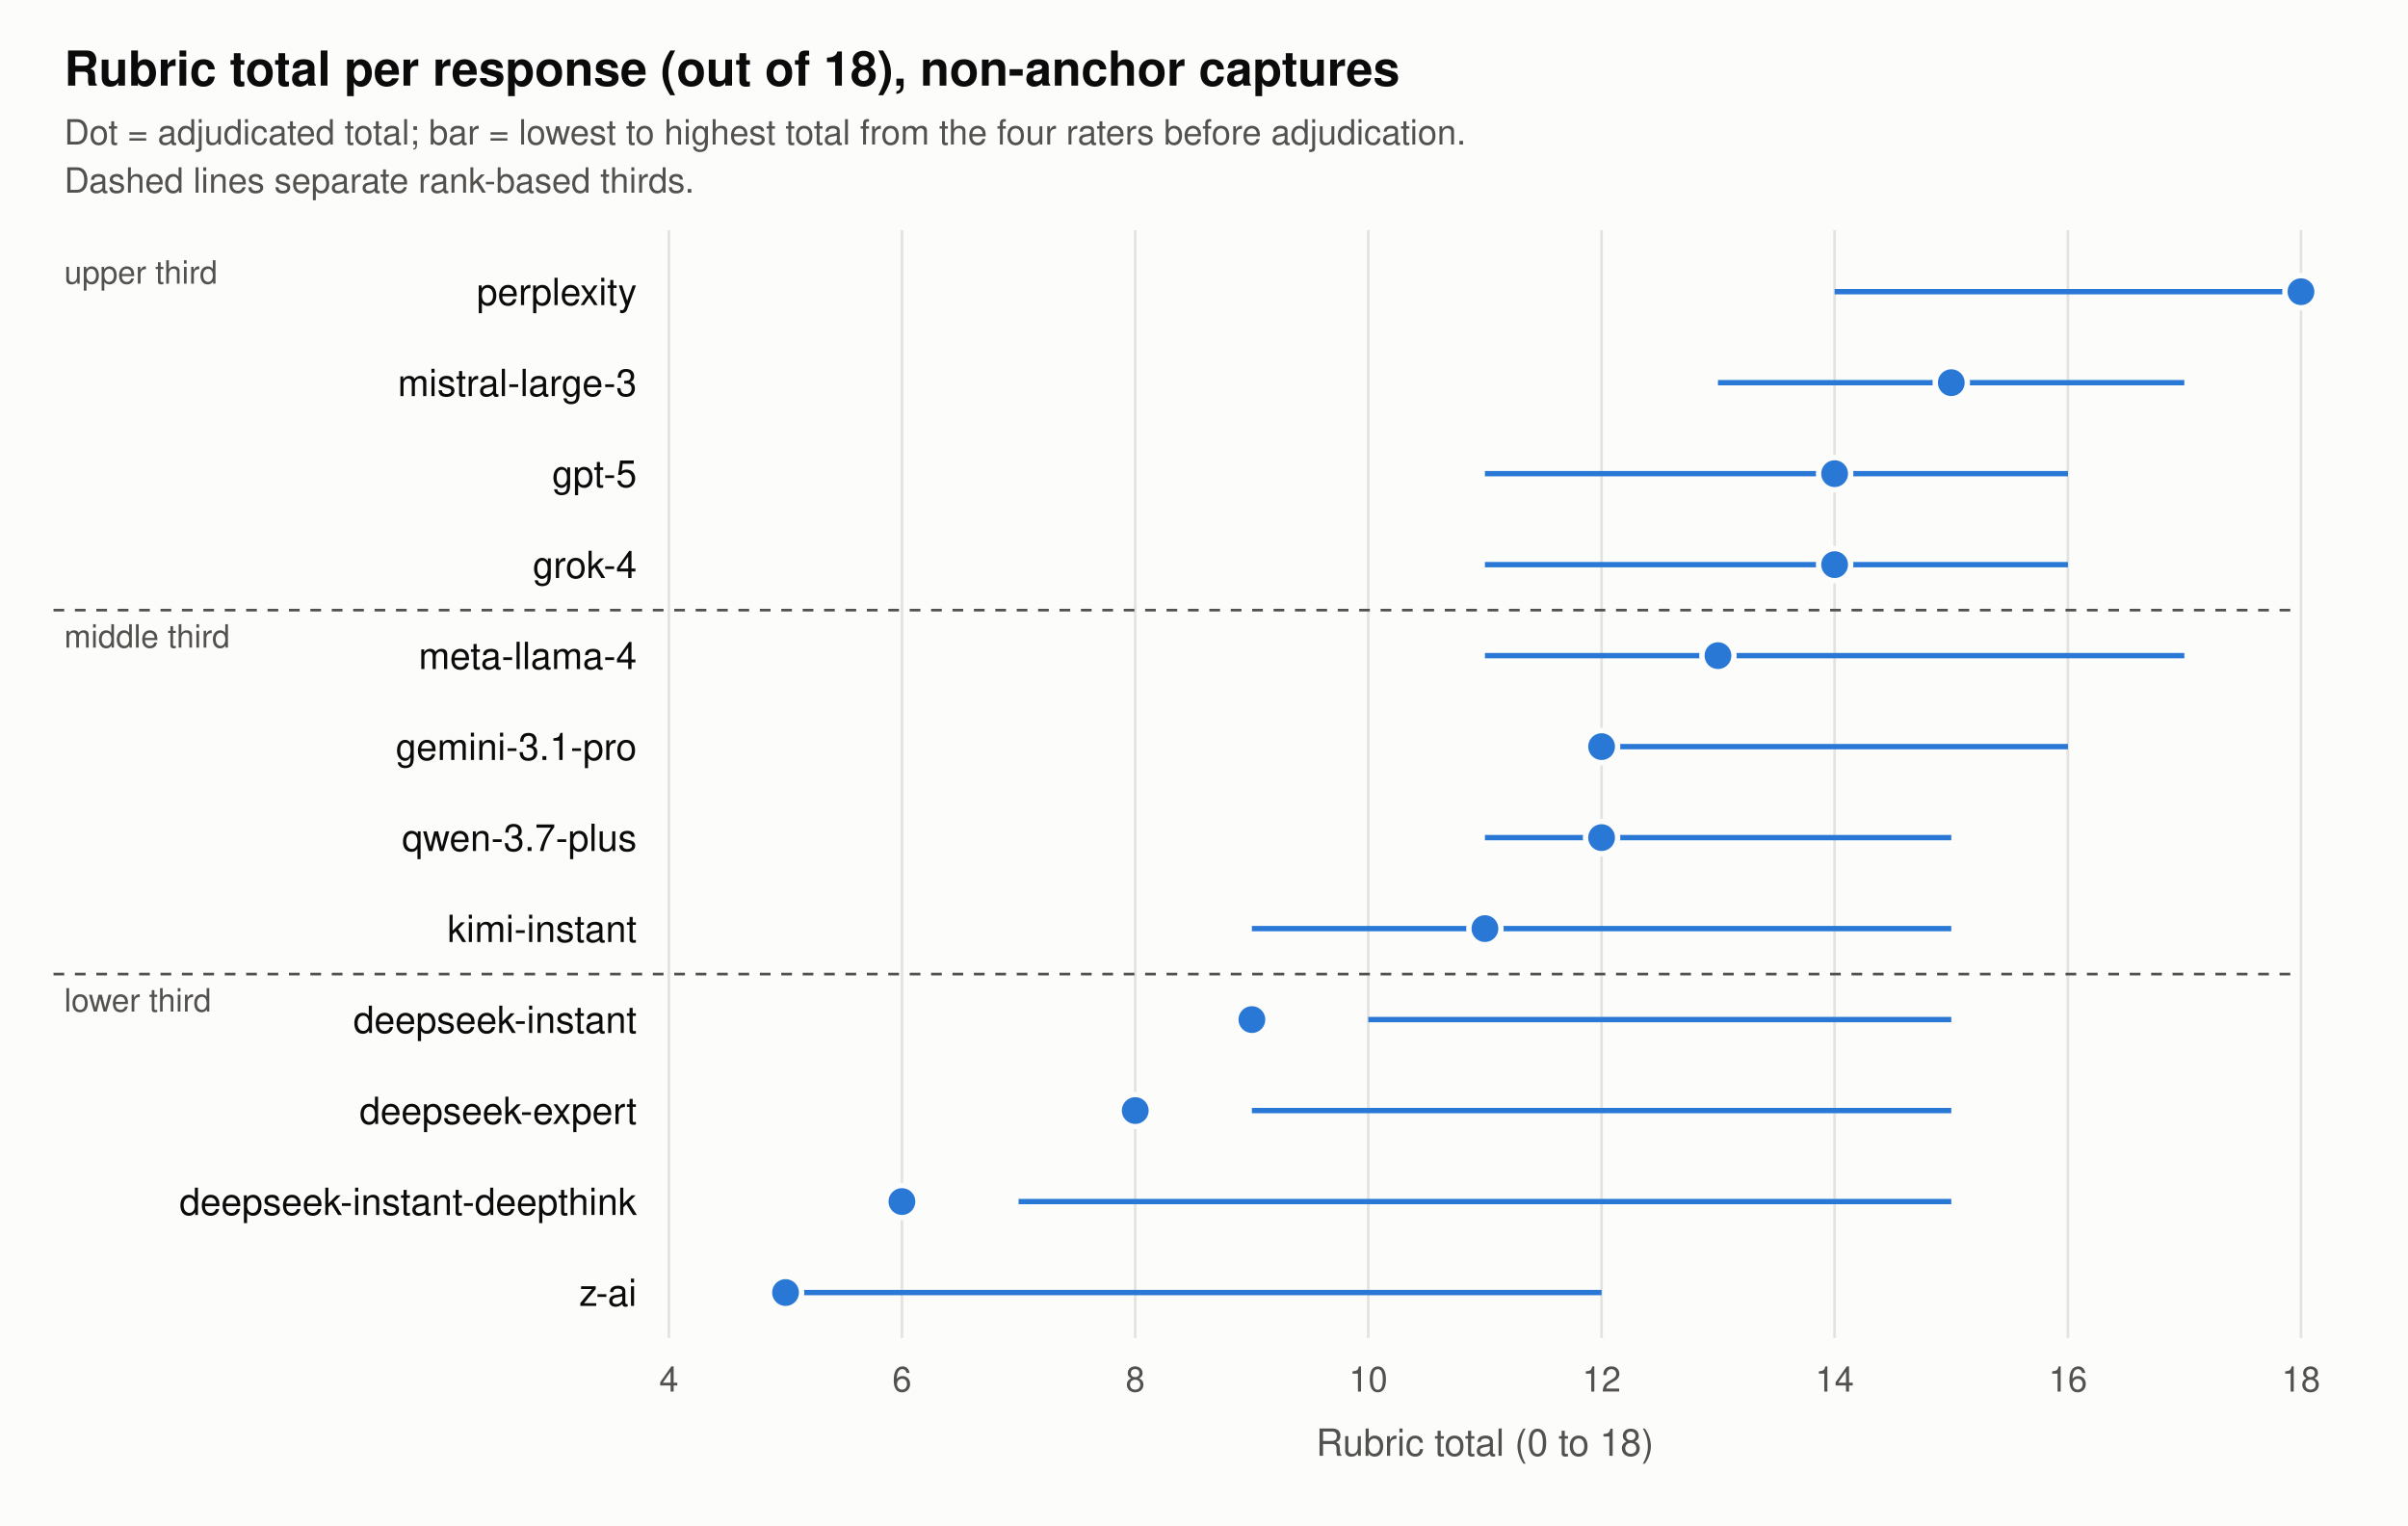
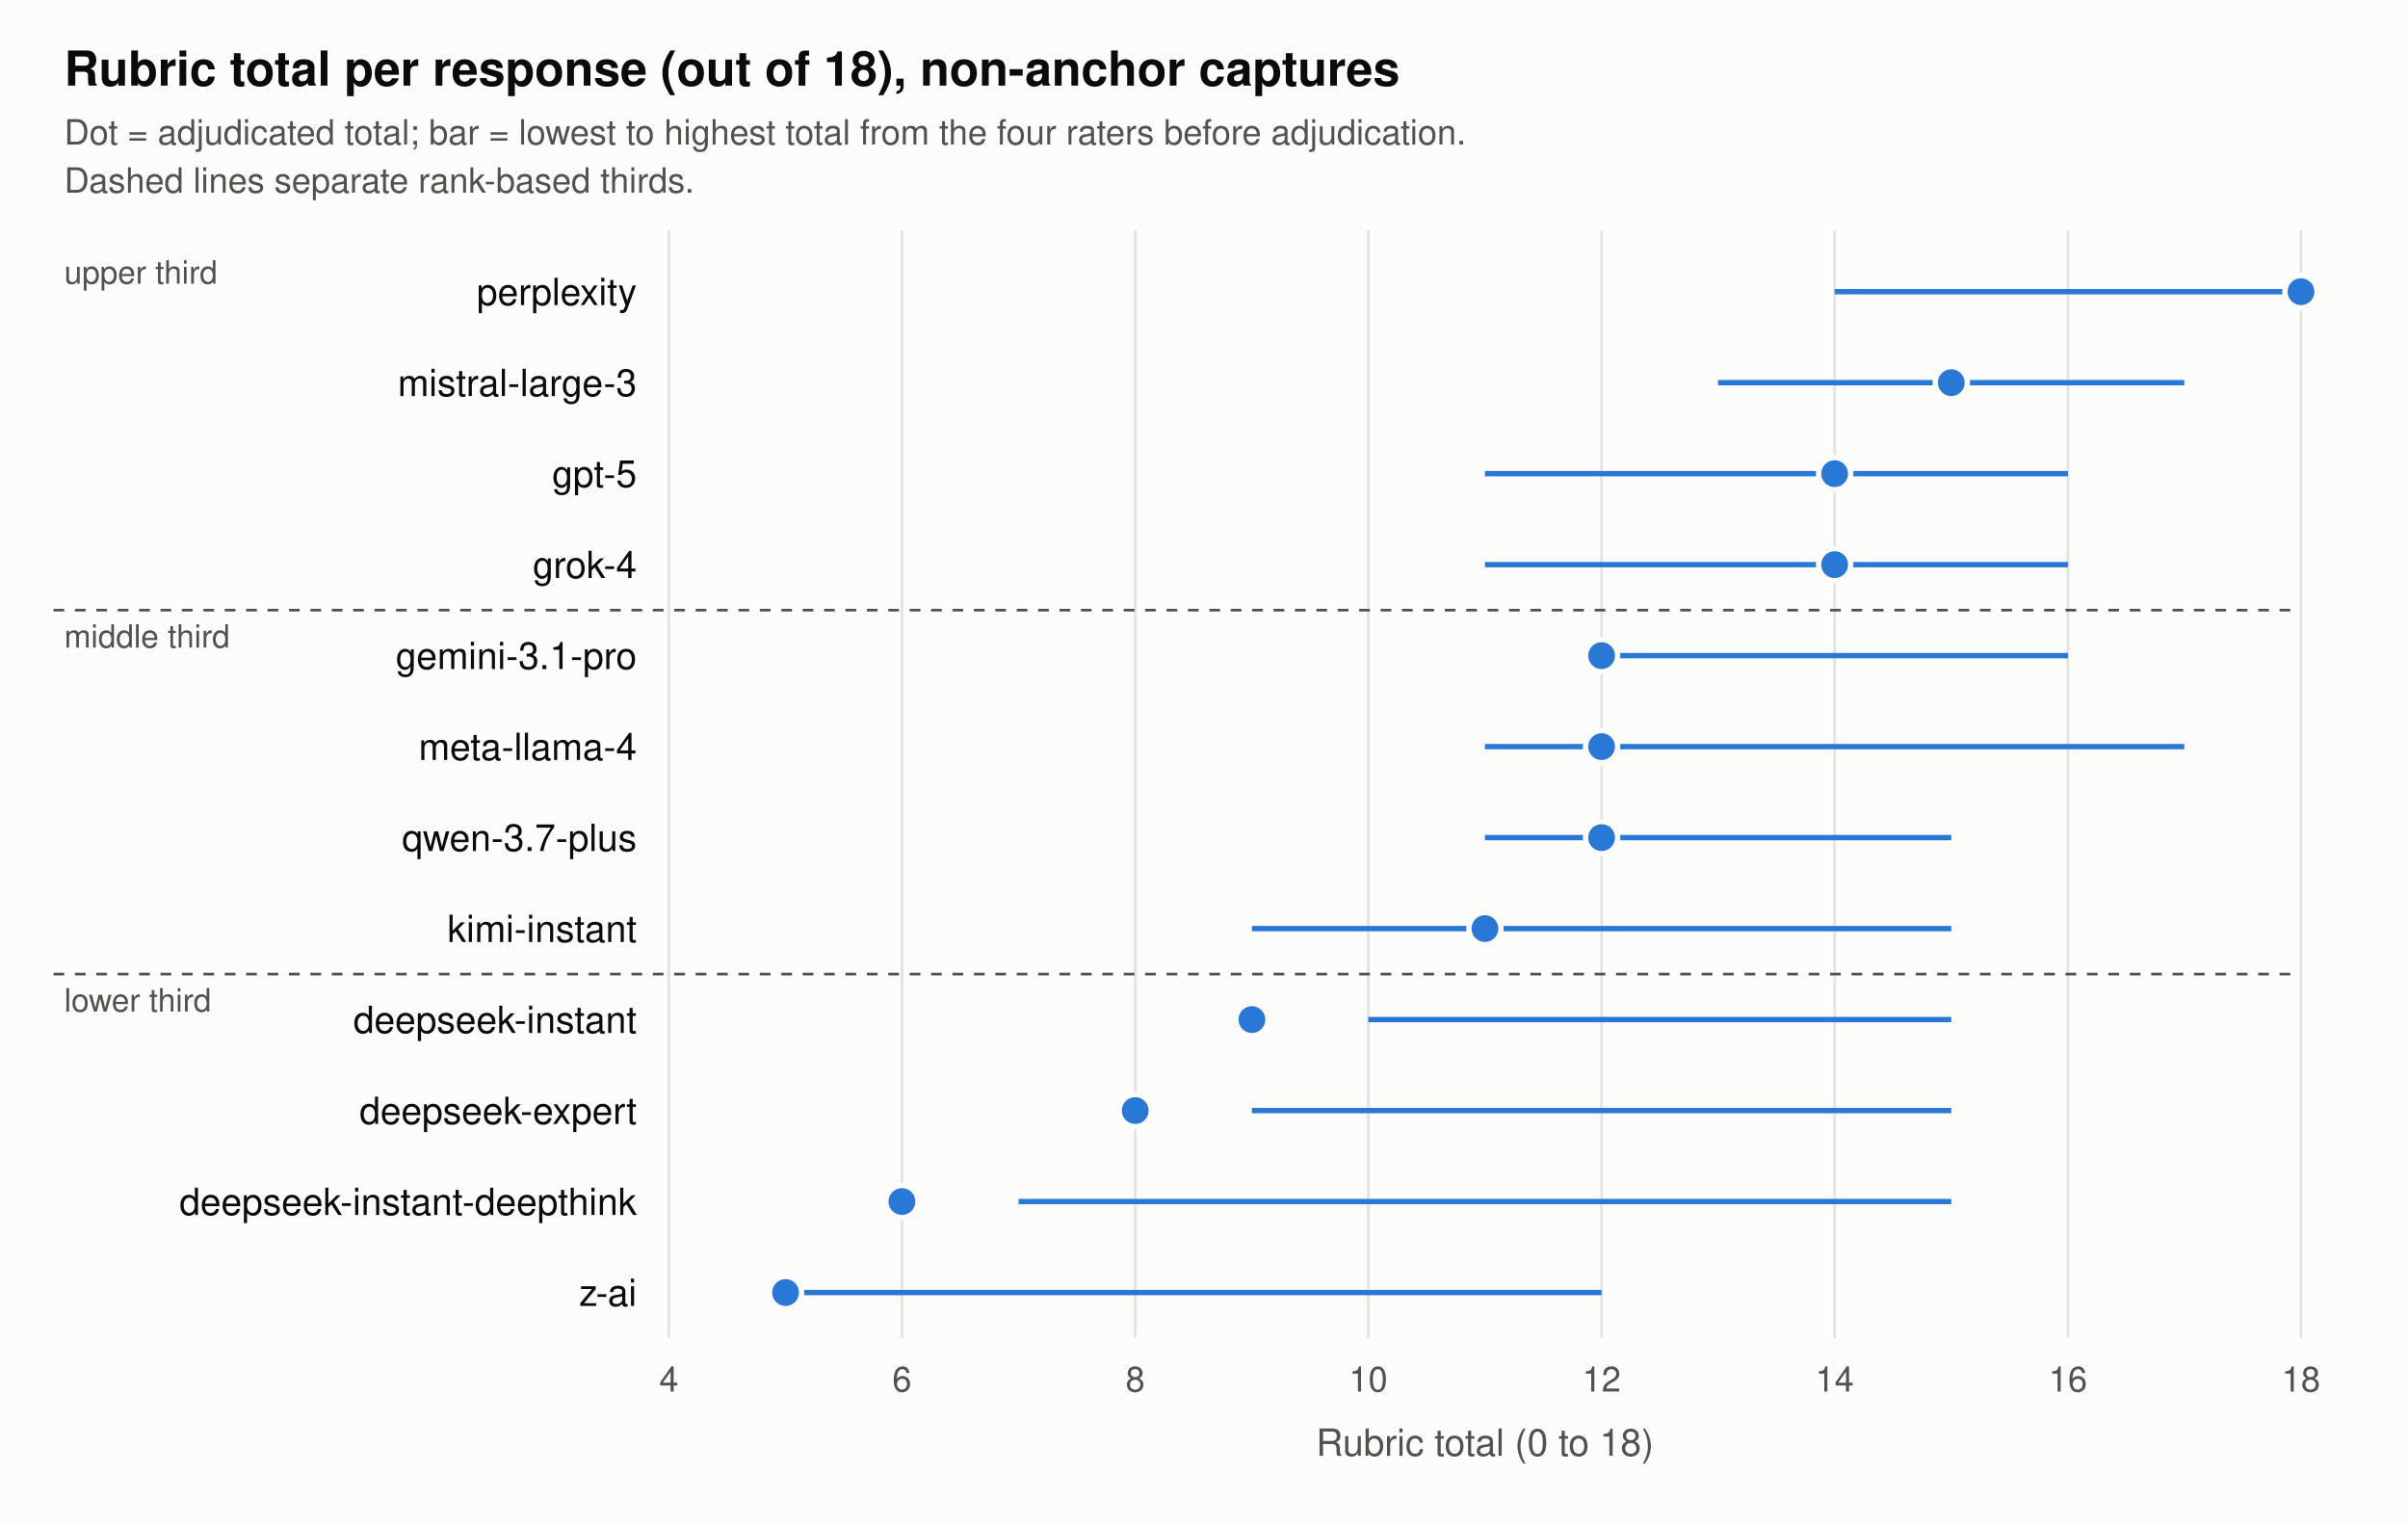
<svg xmlns="http://www.w3.org/2000/svg" width="900" height="570" viewBox="0 0 900 570" font-family="Helvetica, Arial, sans-serif">
  <rect width="900" height="570" fill="#fcfcfb" />
  <text x="24.0" y="32.0" font-size="18" fill="#0b0b0b" text-anchor="start" font-weight="bold">Rubric total per response (out of 18), non-anchor captures</text>
  <text x="24.0" y="54.0" font-size="13" fill="#52514e" text-anchor="start" font-weight="normal">Dot = adjudicated total; bar = lowest to highest total from the four raters before adjudication.</text>
  <text x="24.0" y="72.0" font-size="13" fill="#52514e" text-anchor="start" font-weight="normal">Dashed lines separate rank-based thirds.</text>
  <line x1="250.0" y1="86.0" x2="250.0" y2="500.0" stroke="#e4e3df" stroke-width="1" />
  <text x="250.0" y="520.0" font-size="13" fill="#52514e" text-anchor="middle" font-weight="normal">4</text>
  <line x1="337.1" y1="86.0" x2="337.1" y2="500.0" stroke="#e4e3df" stroke-width="1" />
  <text x="337.1" y="520.0" font-size="13" fill="#52514e" text-anchor="middle" font-weight="normal">6</text>
  <line x1="424.3" y1="86.0" x2="424.3" y2="500.0" stroke="#e4e3df" stroke-width="1" />
  <text x="424.3" y="520.0" font-size="13" fill="#52514e" text-anchor="middle" font-weight="normal">8</text>
  <line x1="511.4" y1="86.0" x2="511.4" y2="500.0" stroke="#e4e3df" stroke-width="1" />
  <text x="511.4" y="520.0" font-size="13" fill="#52514e" text-anchor="middle" font-weight="normal">10</text>
  <line x1="598.6" y1="86.0" x2="598.6" y2="500.0" stroke="#e4e3df" stroke-width="1" />
  <text x="598.6" y="520.0" font-size="13" fill="#52514e" text-anchor="middle" font-weight="normal">12</text>
  <line x1="685.7" y1="86.0" x2="685.7" y2="500.0" stroke="#e4e3df" stroke-width="1" />
  <text x="685.7" y="520.0" font-size="13" fill="#52514e" text-anchor="middle" font-weight="normal">14</text>
  <line x1="772.9" y1="86.0" x2="772.9" y2="500.0" stroke="#e4e3df" stroke-width="1" />
  <text x="772.9" y="520.0" font-size="13" fill="#52514e" text-anchor="middle" font-weight="normal">16</text>
  <line x1="860.0" y1="86.0" x2="860.0" y2="500.0" stroke="#e4e3df" stroke-width="1" />
  <text x="860.0" y="520.0" font-size="13" fill="#52514e" text-anchor="middle" font-weight="normal">18</text>
  <text x="555.0" y="544.0" font-size="14" fill="#52514e" text-anchor="middle" font-weight="normal">Rubric total (0 to 18)</text>
  <text x="24.0" y="106.0" font-size="12" fill="#52514e" text-anchor="start" font-weight="normal">upper third</text>
  <text x="238.0" y="114.0" font-size="14" fill="#0b0b0b" text-anchor="end" font-weight="normal">perplexity</text>
  <line x1="685.7" y1="109.0" x2="860.0" y2="109.0" stroke="#2a78d6" stroke-width="2" />
  <circle cx="860.0" cy="109.0" r="6" fill="#2a78d6" stroke="#fcfcfb" stroke-width="2" />
  <text x="238.0" y="148.0" font-size="14" fill="#0b0b0b" text-anchor="end" font-weight="normal">mistral-large-3</text>
  <line x1="642.1" y1="143.0" x2="816.4" y2="143.0" stroke="#2a78d6" stroke-width="2" />
  <circle cx="729.3" cy="143.0" r="6" fill="#2a78d6" stroke="#fcfcfb" stroke-width="2" />
  <text x="238.0" y="182.0" font-size="14" fill="#0b0b0b" text-anchor="end" font-weight="normal">gpt-5</text>
  <line x1="555.0" y1="177.0" x2="772.9" y2="177.0" stroke="#2a78d6" stroke-width="2" />
  <circle cx="685.7" cy="177.0" r="6" fill="#2a78d6" stroke="#fcfcfb" stroke-width="2" />
  <text x="238.0" y="216.0" font-size="14" fill="#0b0b0b" text-anchor="end" font-weight="normal">grok-4</text>
  <line x1="555.0" y1="211.0" x2="772.9" y2="211.0" stroke="#2a78d6" stroke-width="2" />
  <circle cx="685.7" cy="211.0" r="6" fill="#2a78d6" stroke="#fcfcfb" stroke-width="2" />
  <line x1="20.0" y1="228.0" x2="860.0" y2="228.0" stroke="#52514e" stroke-width="1" stroke-dasharray="4 4" />
  <text x="24.0" y="242.0" font-size="12" fill="#52514e" text-anchor="start" font-weight="normal">middle third</text>
-   <text x="238.0" y="250.0" font-size="14" fill="#0b0b0b" text-anchor="end" font-weight="normal">meta-llama-4</text>
-   <line x1="555.0" y1="245.0" x2="816.4" y2="245.0" stroke="#2a78d6" stroke-width="2" />
-   <circle cx="642.1" cy="245.0" r="6" fill="#2a78d6" stroke="#fcfcfb" stroke-width="2" />
-   <text x="238.0" y="284.0" font-size="14" fill="#0b0b0b" text-anchor="end" font-weight="normal">gemini-3.1-pro</text>
-   <line x1="598.6" y1="279.0" x2="772.9" y2="279.0" stroke="#2a78d6" stroke-width="2" />
+   <text x="238.0" y="250.0" font-size="14" fill="#0b0b0b" text-anchor="end" font-weight="normal">gemini-3.1-pro</text>
+   <line x1="598.6" y1="245.0" x2="772.9" y2="245.0" stroke="#2a78d6" stroke-width="2" />
+   <circle cx="598.6" cy="245.0" r="6" fill="#2a78d6" stroke="#fcfcfb" stroke-width="2" />
+   <text x="238.0" y="284.0" font-size="14" fill="#0b0b0b" text-anchor="end" font-weight="normal">meta-llama-4</text>
+   <line x1="555.0" y1="279.0" x2="816.4" y2="279.0" stroke="#2a78d6" stroke-width="2" />
  <circle cx="598.6" cy="279.0" r="6" fill="#2a78d6" stroke="#fcfcfb" stroke-width="2" />
  <text x="238.0" y="318.0" font-size="14" fill="#0b0b0b" text-anchor="end" font-weight="normal">qwen-3.7-plus</text>
  <line x1="555.0" y1="313.0" x2="729.3" y2="313.0" stroke="#2a78d6" stroke-width="2" />
  <circle cx="598.6" cy="313.0" r="6" fill="#2a78d6" stroke="#fcfcfb" stroke-width="2" />
  <text x="238.0" y="352.0" font-size="14" fill="#0b0b0b" text-anchor="end" font-weight="normal">kimi-instant</text>
  <line x1="467.9" y1="347.0" x2="729.3" y2="347.0" stroke="#2a78d6" stroke-width="2" />
  <circle cx="555.0" cy="347.0" r="6" fill="#2a78d6" stroke="#fcfcfb" stroke-width="2" />
  <line x1="20.0" y1="364.0" x2="860.0" y2="364.0" stroke="#52514e" stroke-width="1" stroke-dasharray="4 4" />
  <text x="24.0" y="378.0" font-size="12" fill="#52514e" text-anchor="start" font-weight="normal">lower third</text>
  <text x="238.0" y="386.0" font-size="14" fill="#0b0b0b" text-anchor="end" font-weight="normal">deepseek-instant</text>
  <line x1="511.4" y1="381.0" x2="729.3" y2="381.0" stroke="#2a78d6" stroke-width="2" />
  <circle cx="467.9" cy="381.0" r="6" fill="#2a78d6" stroke="#fcfcfb" stroke-width="2" />
  <text x="238.0" y="420.0" font-size="14" fill="#0b0b0b" text-anchor="end" font-weight="normal">deepseek-expert</text>
  <line x1="467.9" y1="415.0" x2="729.3" y2="415.0" stroke="#2a78d6" stroke-width="2" />
  <circle cx="424.3" cy="415.0" r="6" fill="#2a78d6" stroke="#fcfcfb" stroke-width="2" />
  <text x="238.0" y="454.0" font-size="14" fill="#0b0b0b" text-anchor="end" font-weight="normal">deepseek-instant-deepthink</text>
  <line x1="380.7" y1="449.0" x2="729.3" y2="449.0" stroke="#2a78d6" stroke-width="2" />
  <circle cx="337.1" cy="449.0" r="6" fill="#2a78d6" stroke="#fcfcfb" stroke-width="2" />
  <text x="238.0" y="488.0" font-size="14" fill="#0b0b0b" text-anchor="end" font-weight="normal">z-ai</text>
  <line x1="293.6" y1="483.0" x2="598.6" y2="483.0" stroke="#2a78d6" stroke-width="2" />
  <circle cx="293.6" cy="483.0" r="6" fill="#2a78d6" stroke="#fcfcfb" stroke-width="2" />
</svg>
